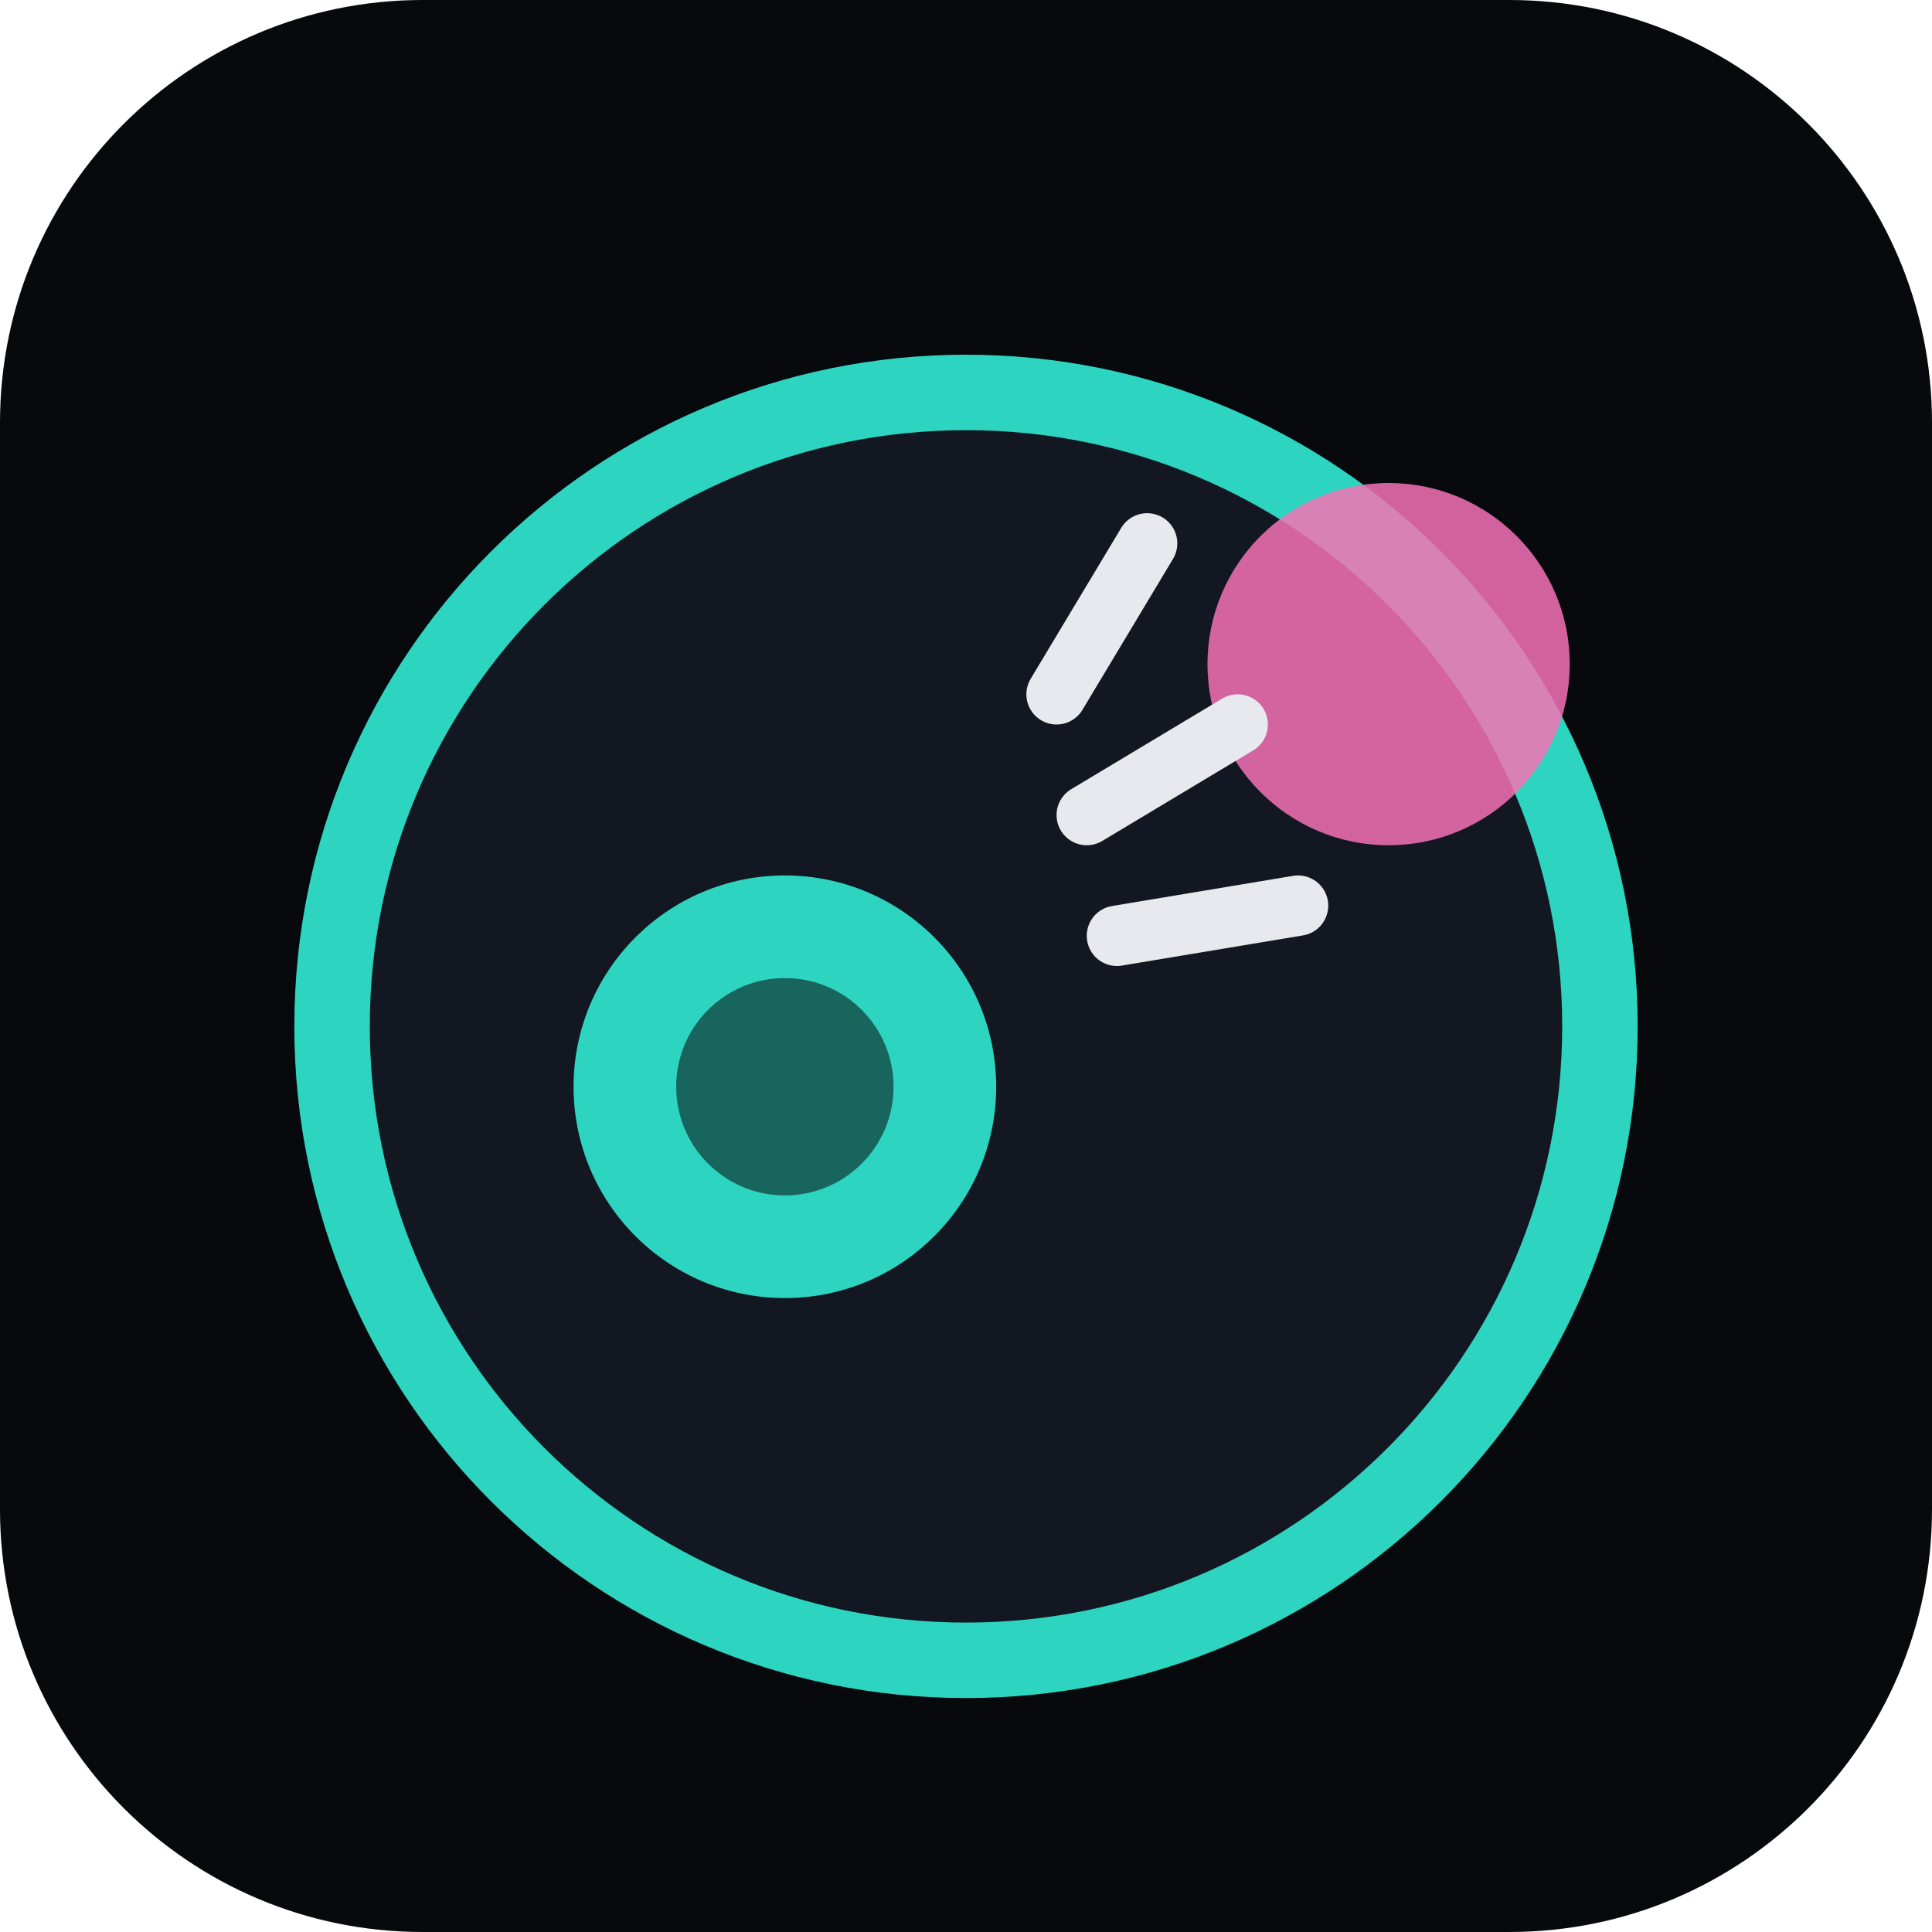
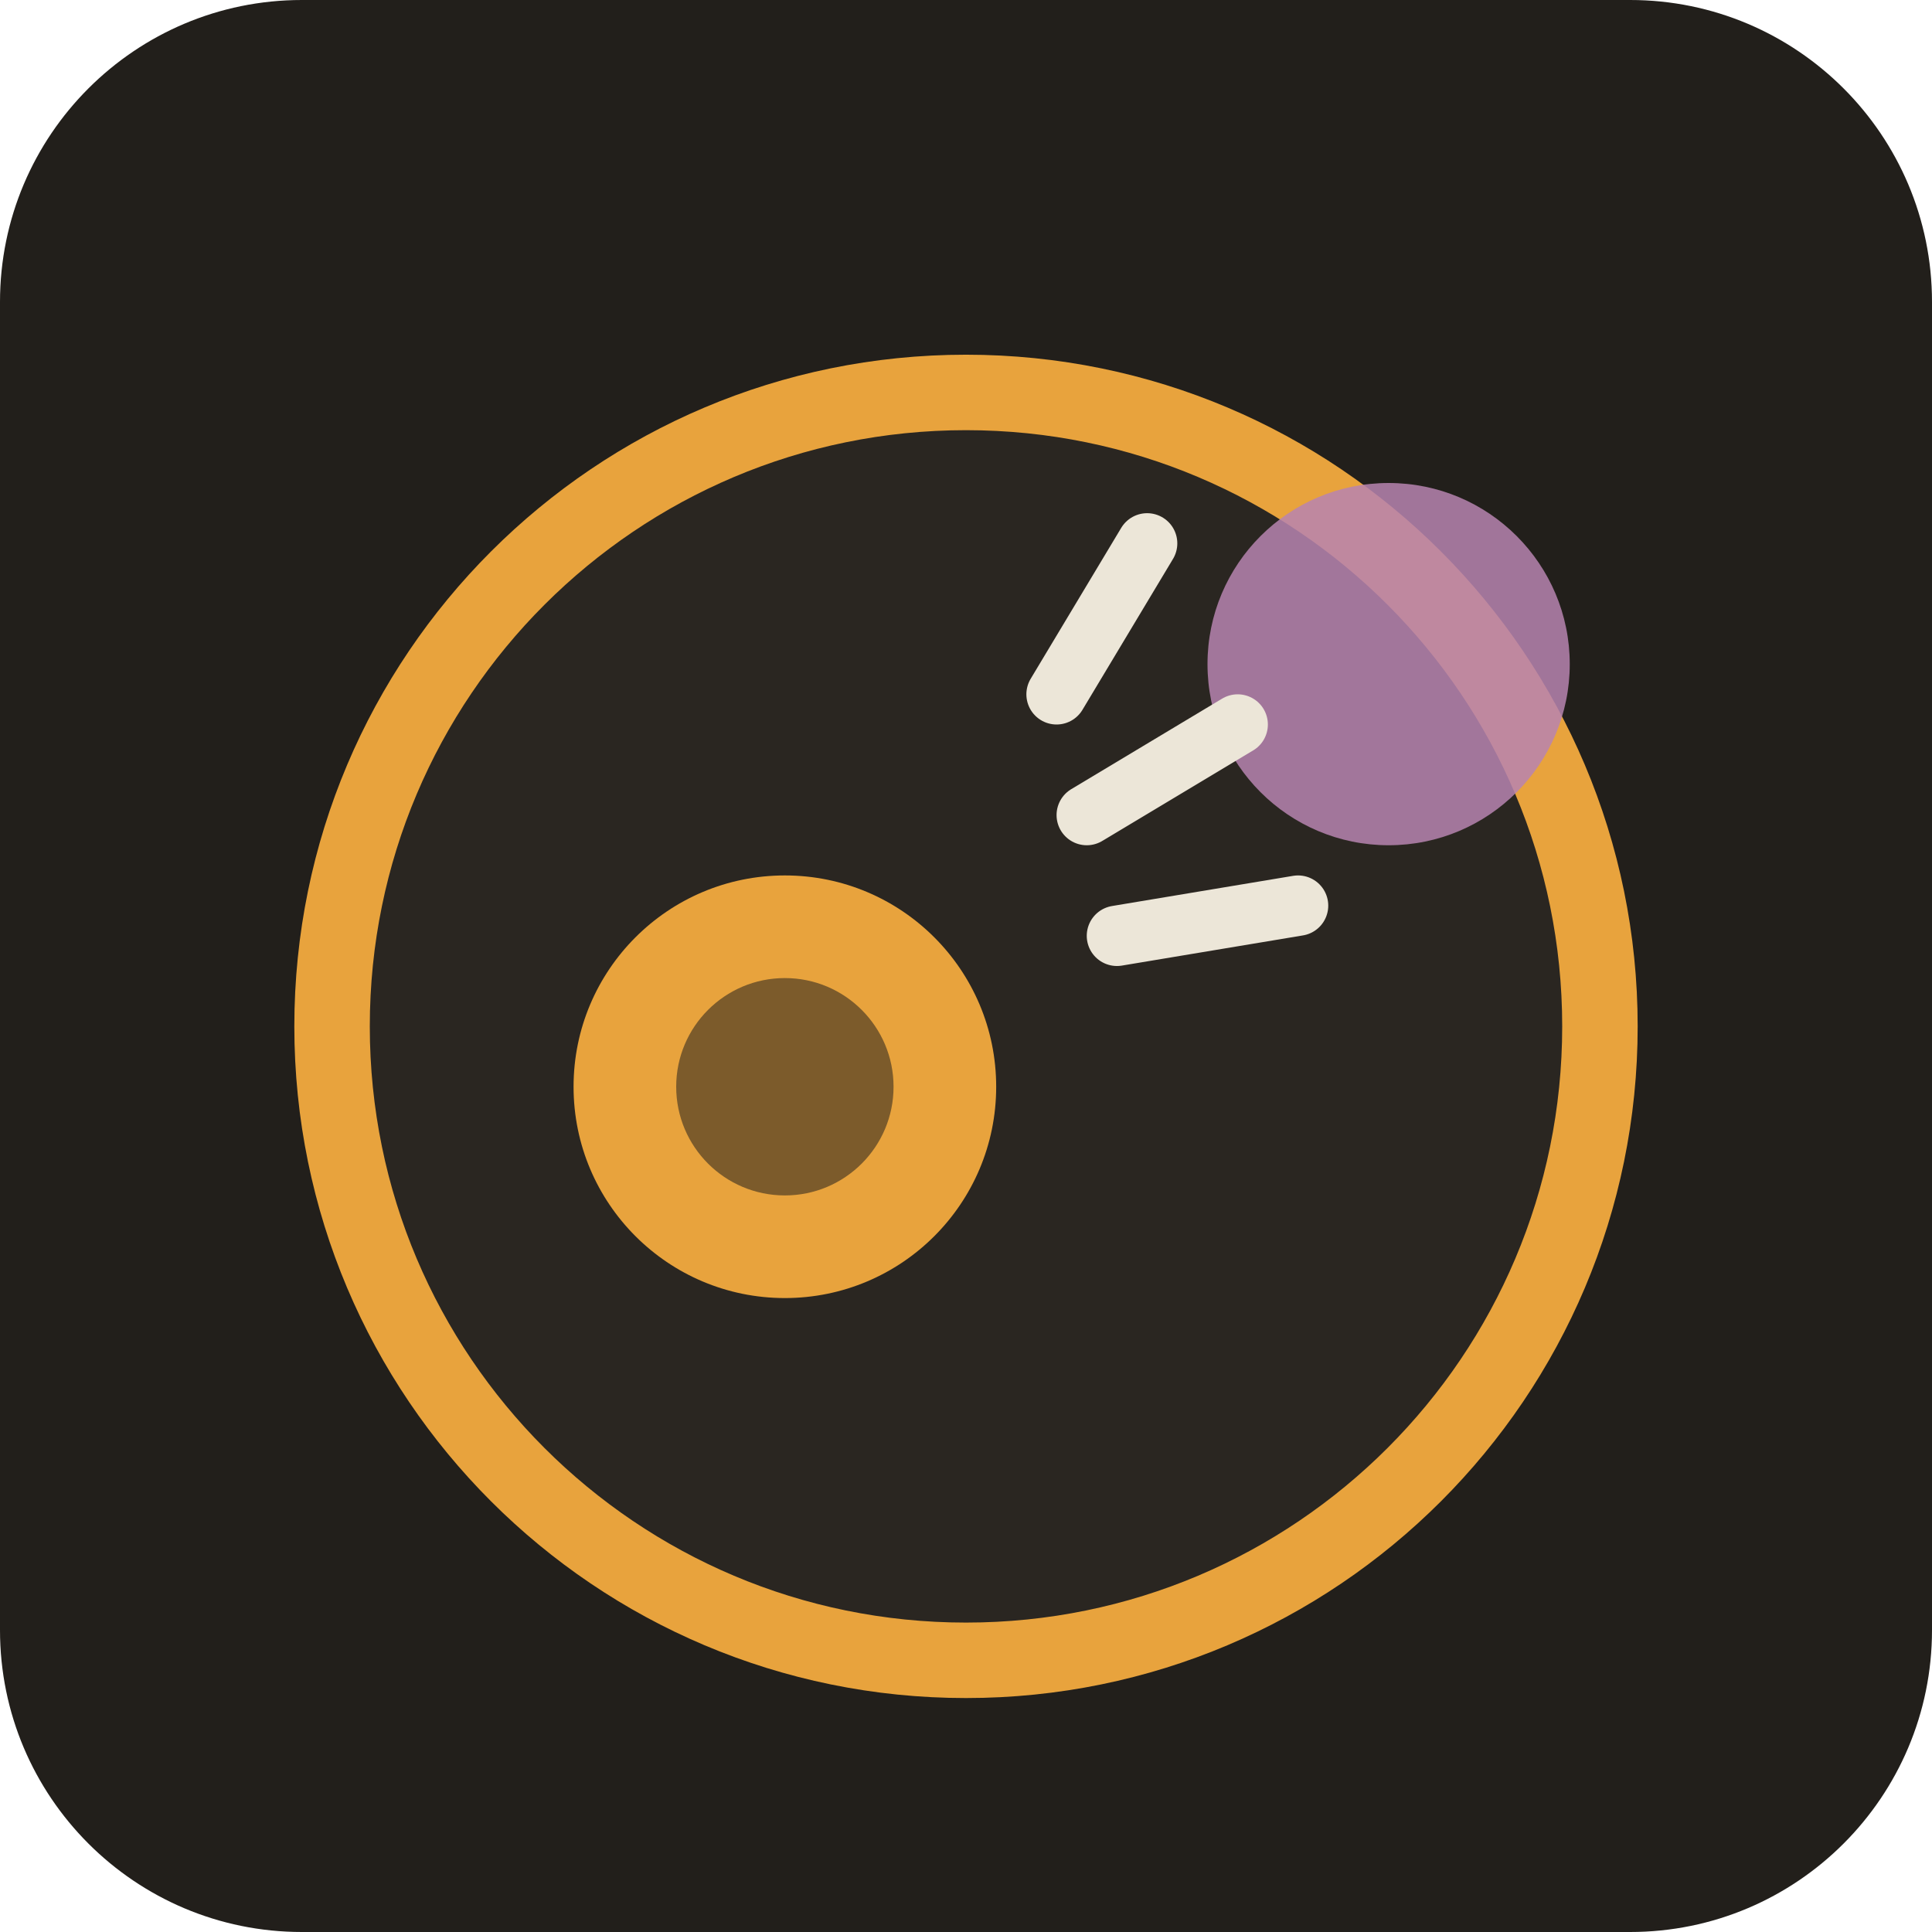
<svg xmlns="http://www.w3.org/2000/svg" viewBox="0 0 64 64">
-   <rect width="64" height="64" rx="14" fill="#07090d" />
-   <circle cx="32" cy="34" r="21" fill="#121722" stroke="#2dd4bf" stroke-width="2.5" />
-   <circle cx="26" cy="36" r="7" fill="#2dd4bf" />
-   <circle cx="26" cy="36" r="3.6" fill="#07090d" opacity=".55" />
-   <circle cx="46" cy="22" r="6" fill="#f472b6" opacity=".85" />
-   <path d="M36 27l5-3M37 31l6-1M35 23l3-5" stroke="#e7e9ee" stroke-width="2" stroke-linecap="round" />
+   <rect width="64" height="64" rx="10" fill="#221f1b" />
+   <circle cx="32" cy="34" r="21" fill="#2a2621" stroke="#e8a33d" stroke-width="2.5" />
+   <circle cx="26" cy="36" r="7" fill="#e8a33d" />
+   <circle cx="26" cy="36" r="3.6" fill="#221f1b" opacity=".55" />
+   <circle cx="46" cy="22" r="6" fill="#b784b0" opacity=".85" />
+   <path d="M36 27l5-3M37 31l6-1M35 23l3-5" stroke="#ece6d8" stroke-width="2" stroke-linecap="round" />
</svg>
